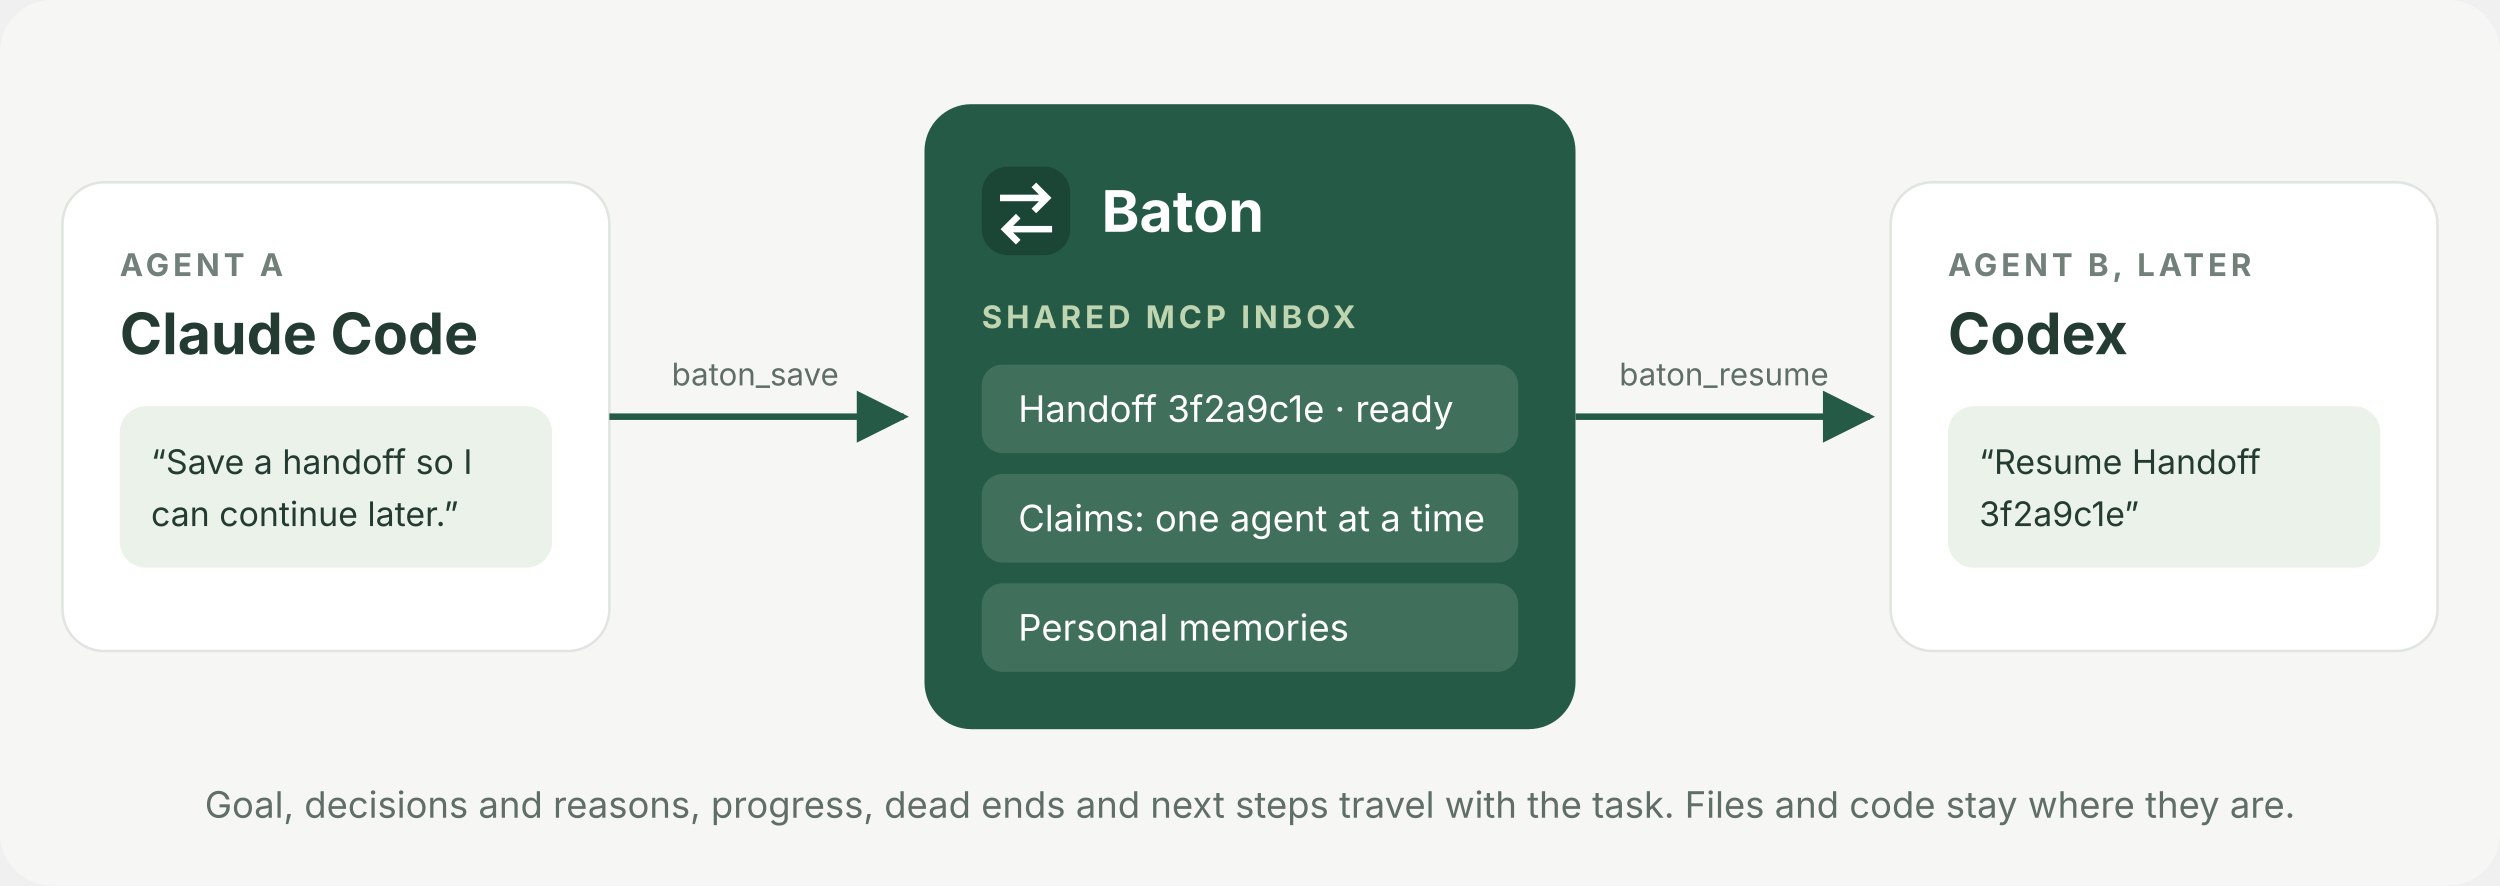
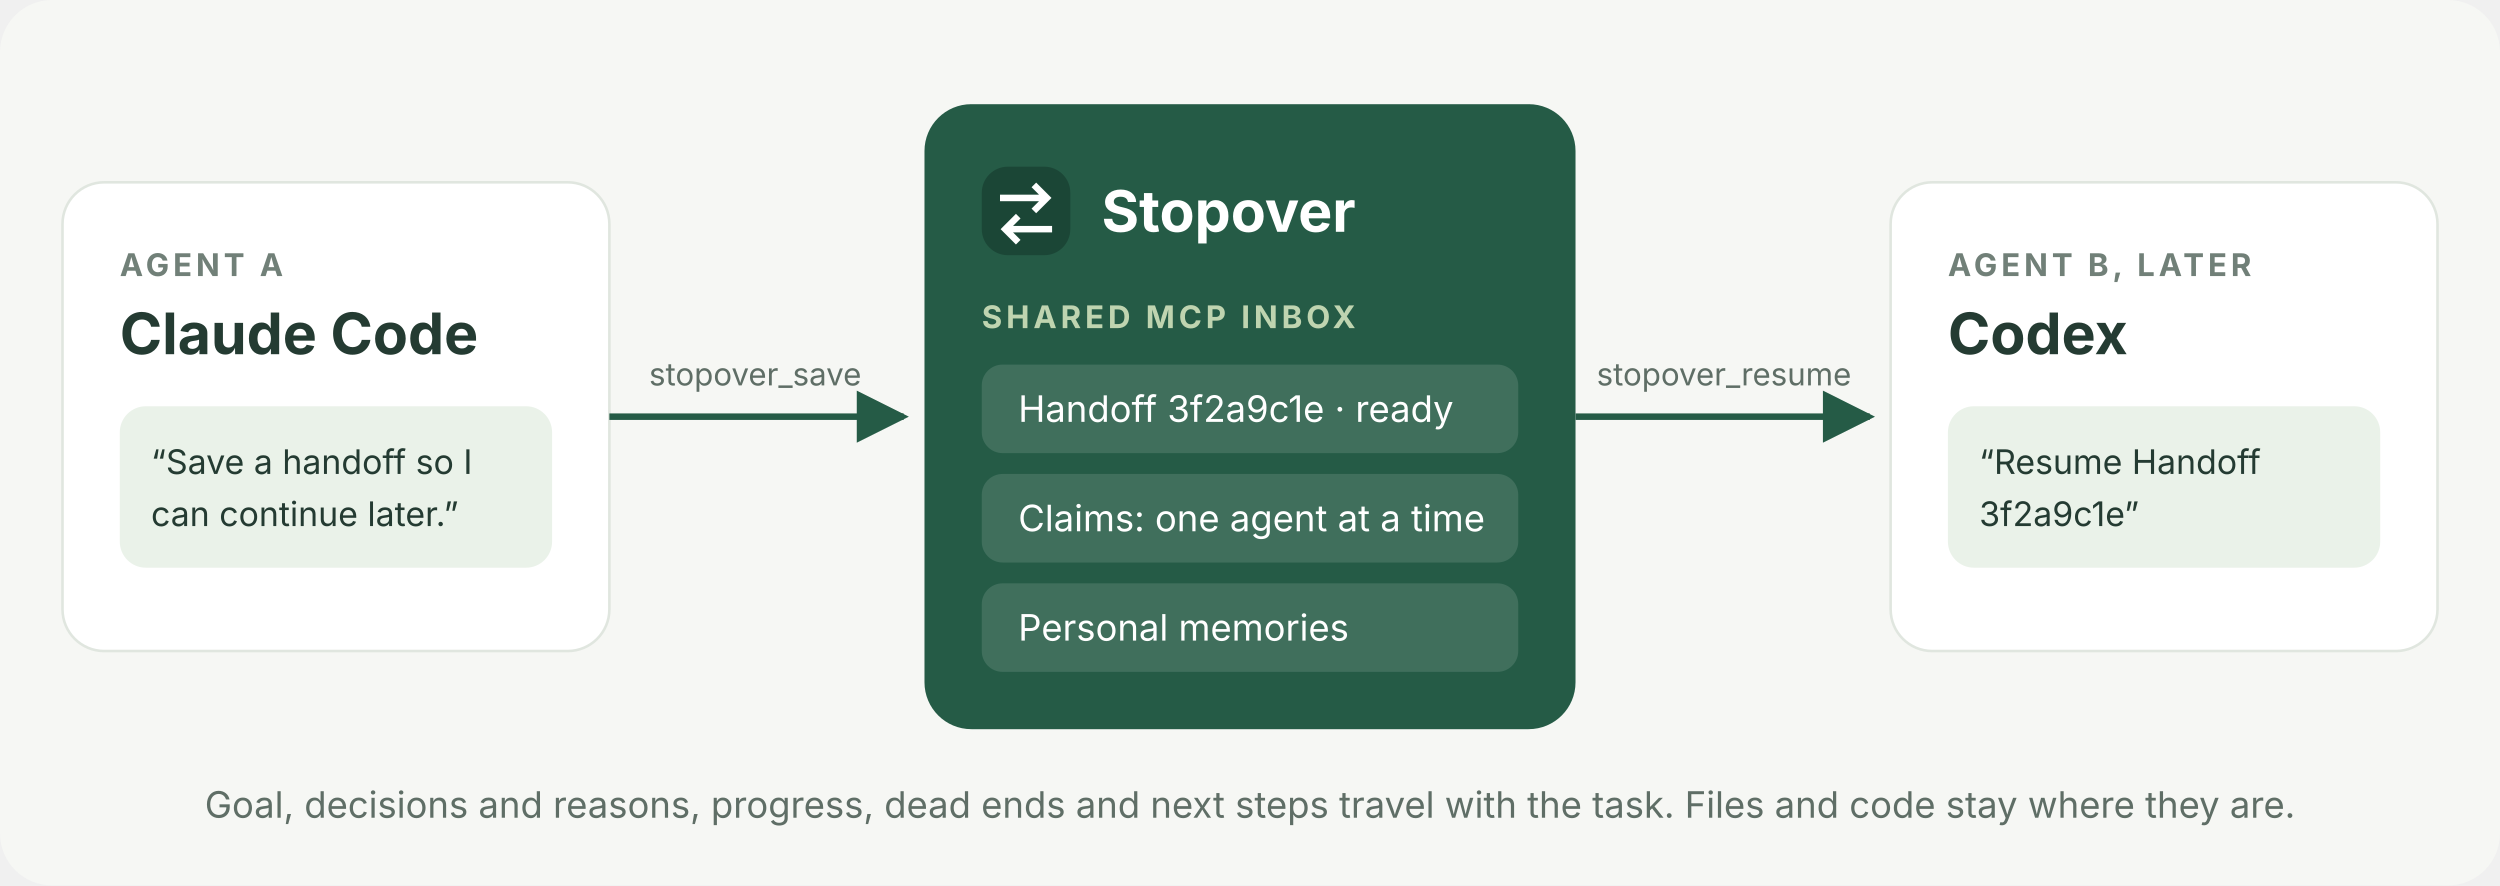
<svg xmlns="http://www.w3.org/2000/svg" viewBox="0 0 960 340" width="960" height="340" font-family="Inter, -apple-system, BlinkMacSystemFont, 'Segoe UI', Helvetica, Arial, sans-serif" role="img" aria-labelledby="title desc">
  <defs>
    <marker id="arrow" viewBox="0 0 10 10" refX="9" refY="5" markerWidth="8" markerHeight="8" orient="auto-start-reverse">
      <path d="M0 0 10 5 0 10z" fill="#255b46" />
    </marker>
  </defs>
  <rect width="960" height="340" rx="20" fill="#f6f7f4" />
  <rect x="24" y="70" width="210" height="180" rx="16" fill="#fff" stroke="#e0e6df" />
  <text x="46" y="106" font-size="12" font-weight="700" letter-spacing="1.5" fill="#718078">AGENT A</text>
  <text x="46" y="136" font-size="22" font-weight="700" fill="#243b32">Claude Code</text>
  <rect x="46" y="156" width="166" height="62" rx="10" fill="#eaf2e9" />
  <text x="58" y="182" font-size="13" fill="#243b32">“Save a handoff so I</text>
  <text x="58" y="202" font-size="13" fill="#243b32">can continue later.”</text>
  <rect x="355" y="40" width="250" height="240" rx="18" fill="#255b46" />
  <rect x="377" y="64" width="34" height="34" rx="10" fill="#1b4636" />
  <path d="M384 76h18m-5-5 5 5-5 5M404 88h-18m5-5-5 5 5 5" fill="none" stroke="#fff" stroke-width="2.5" />
-   <text x="423" y="89" font-size="22" font-weight="700" fill="#fff">Baton</text>
+   <text x="423" y="89" font-size="22" font-weight="700" fill="#fff">Stopover</text>
  <text x="377" y="126" font-size="12" font-weight="700" letter-spacing="1.5" fill="#bfd4b0">SHARED MCP INBOX</text>
  <g font-size="14" fill="#fff">
    <rect x="377" y="140" width="206" height="34" rx="8" fill="#ffffff1f" />
    <text x="391" y="162">Handoff 3f2a9c1e · ready</text>
    <rect x="377" y="182" width="206" height="34" rx="8" fill="#ffffff1f" />
    <text x="391" y="204">Claims: one agent at a time</text>
    <rect x="377" y="224" width="206" height="34" rx="8" fill="#ffffff1f" />
    <text x="391" y="246">Personal memories</text>
  </g>
  <rect x="726" y="70" width="210" height="180" rx="16" fill="#fff" stroke="#e0e6df" />
  <text x="748" y="106" font-size="12" font-weight="700" letter-spacing="1.5" fill="#718078">AGENT B, LATER</text>
  <text x="748" y="136" font-size="22" font-weight="700" fill="#243b32">Codex</text>
  <rect x="748" y="156" width="166" height="62" rx="10" fill="#eaf2e9" />
  <text x="760" y="182" font-size="13" fill="#243b32">“Resume Handoff</text>
  <text x="760" y="202" font-size="13" fill="#243b32">3f2a9c1e”</text>
  <path d="M234 160H347" stroke="#255b46" stroke-width="2.5" fill="none" marker-end="url(#arrow)" />
-   <text x="290" y="148" font-size="12" text-anchor="middle" fill="#5f6e66">baton_save</text>
+   <text x="290" y="148" font-size="12" text-anchor="middle" fill="#5f6e66">stopover_save</text>
  <path d="M605 160H718" stroke="#255b46" stroke-width="2.5" fill="none" marker-end="url(#arrow)" />
-   <text x="662" y="148" font-size="12" text-anchor="middle" fill="#5f6e66">baton_resume</text>
+   <text x="662" y="148" font-size="12" text-anchor="middle" fill="#5f6e66">stopover_resume</text>
  <text x="480" y="314" font-size="14" text-anchor="middle" fill="#5f6e66">Goal, decisions and reasons, progress, dead ends and next steps travel with the task. Files and code stay where they are.</text>
</svg>
